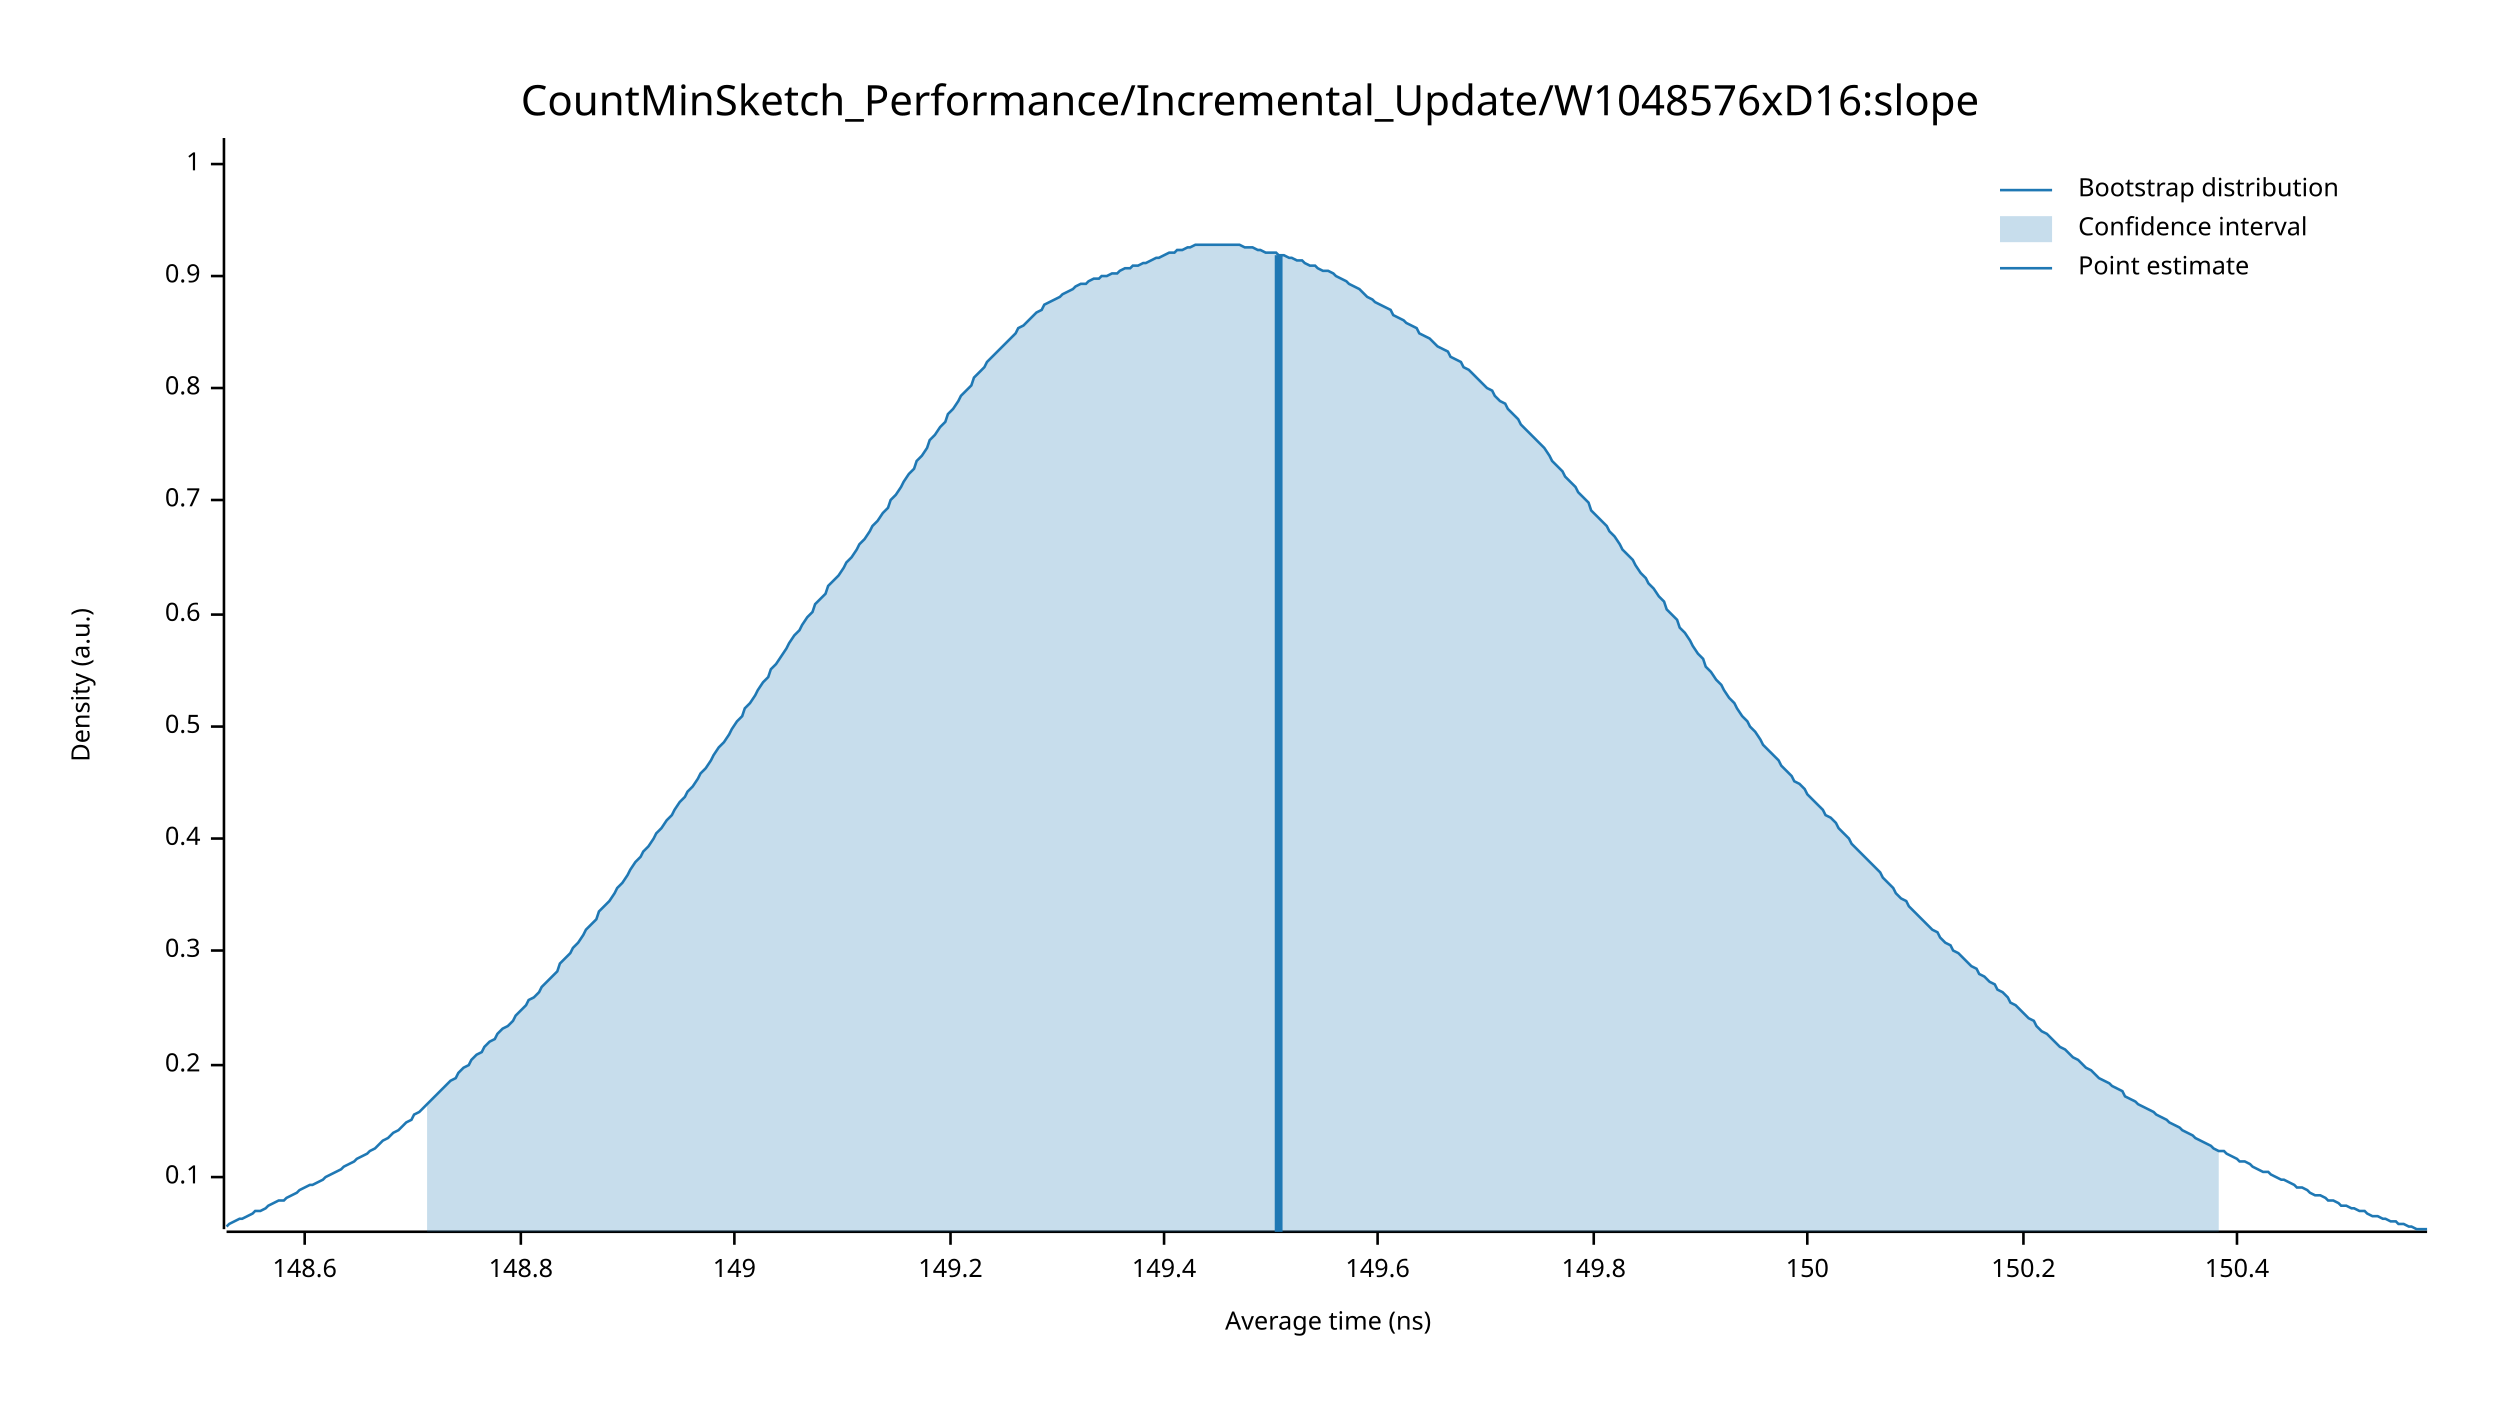
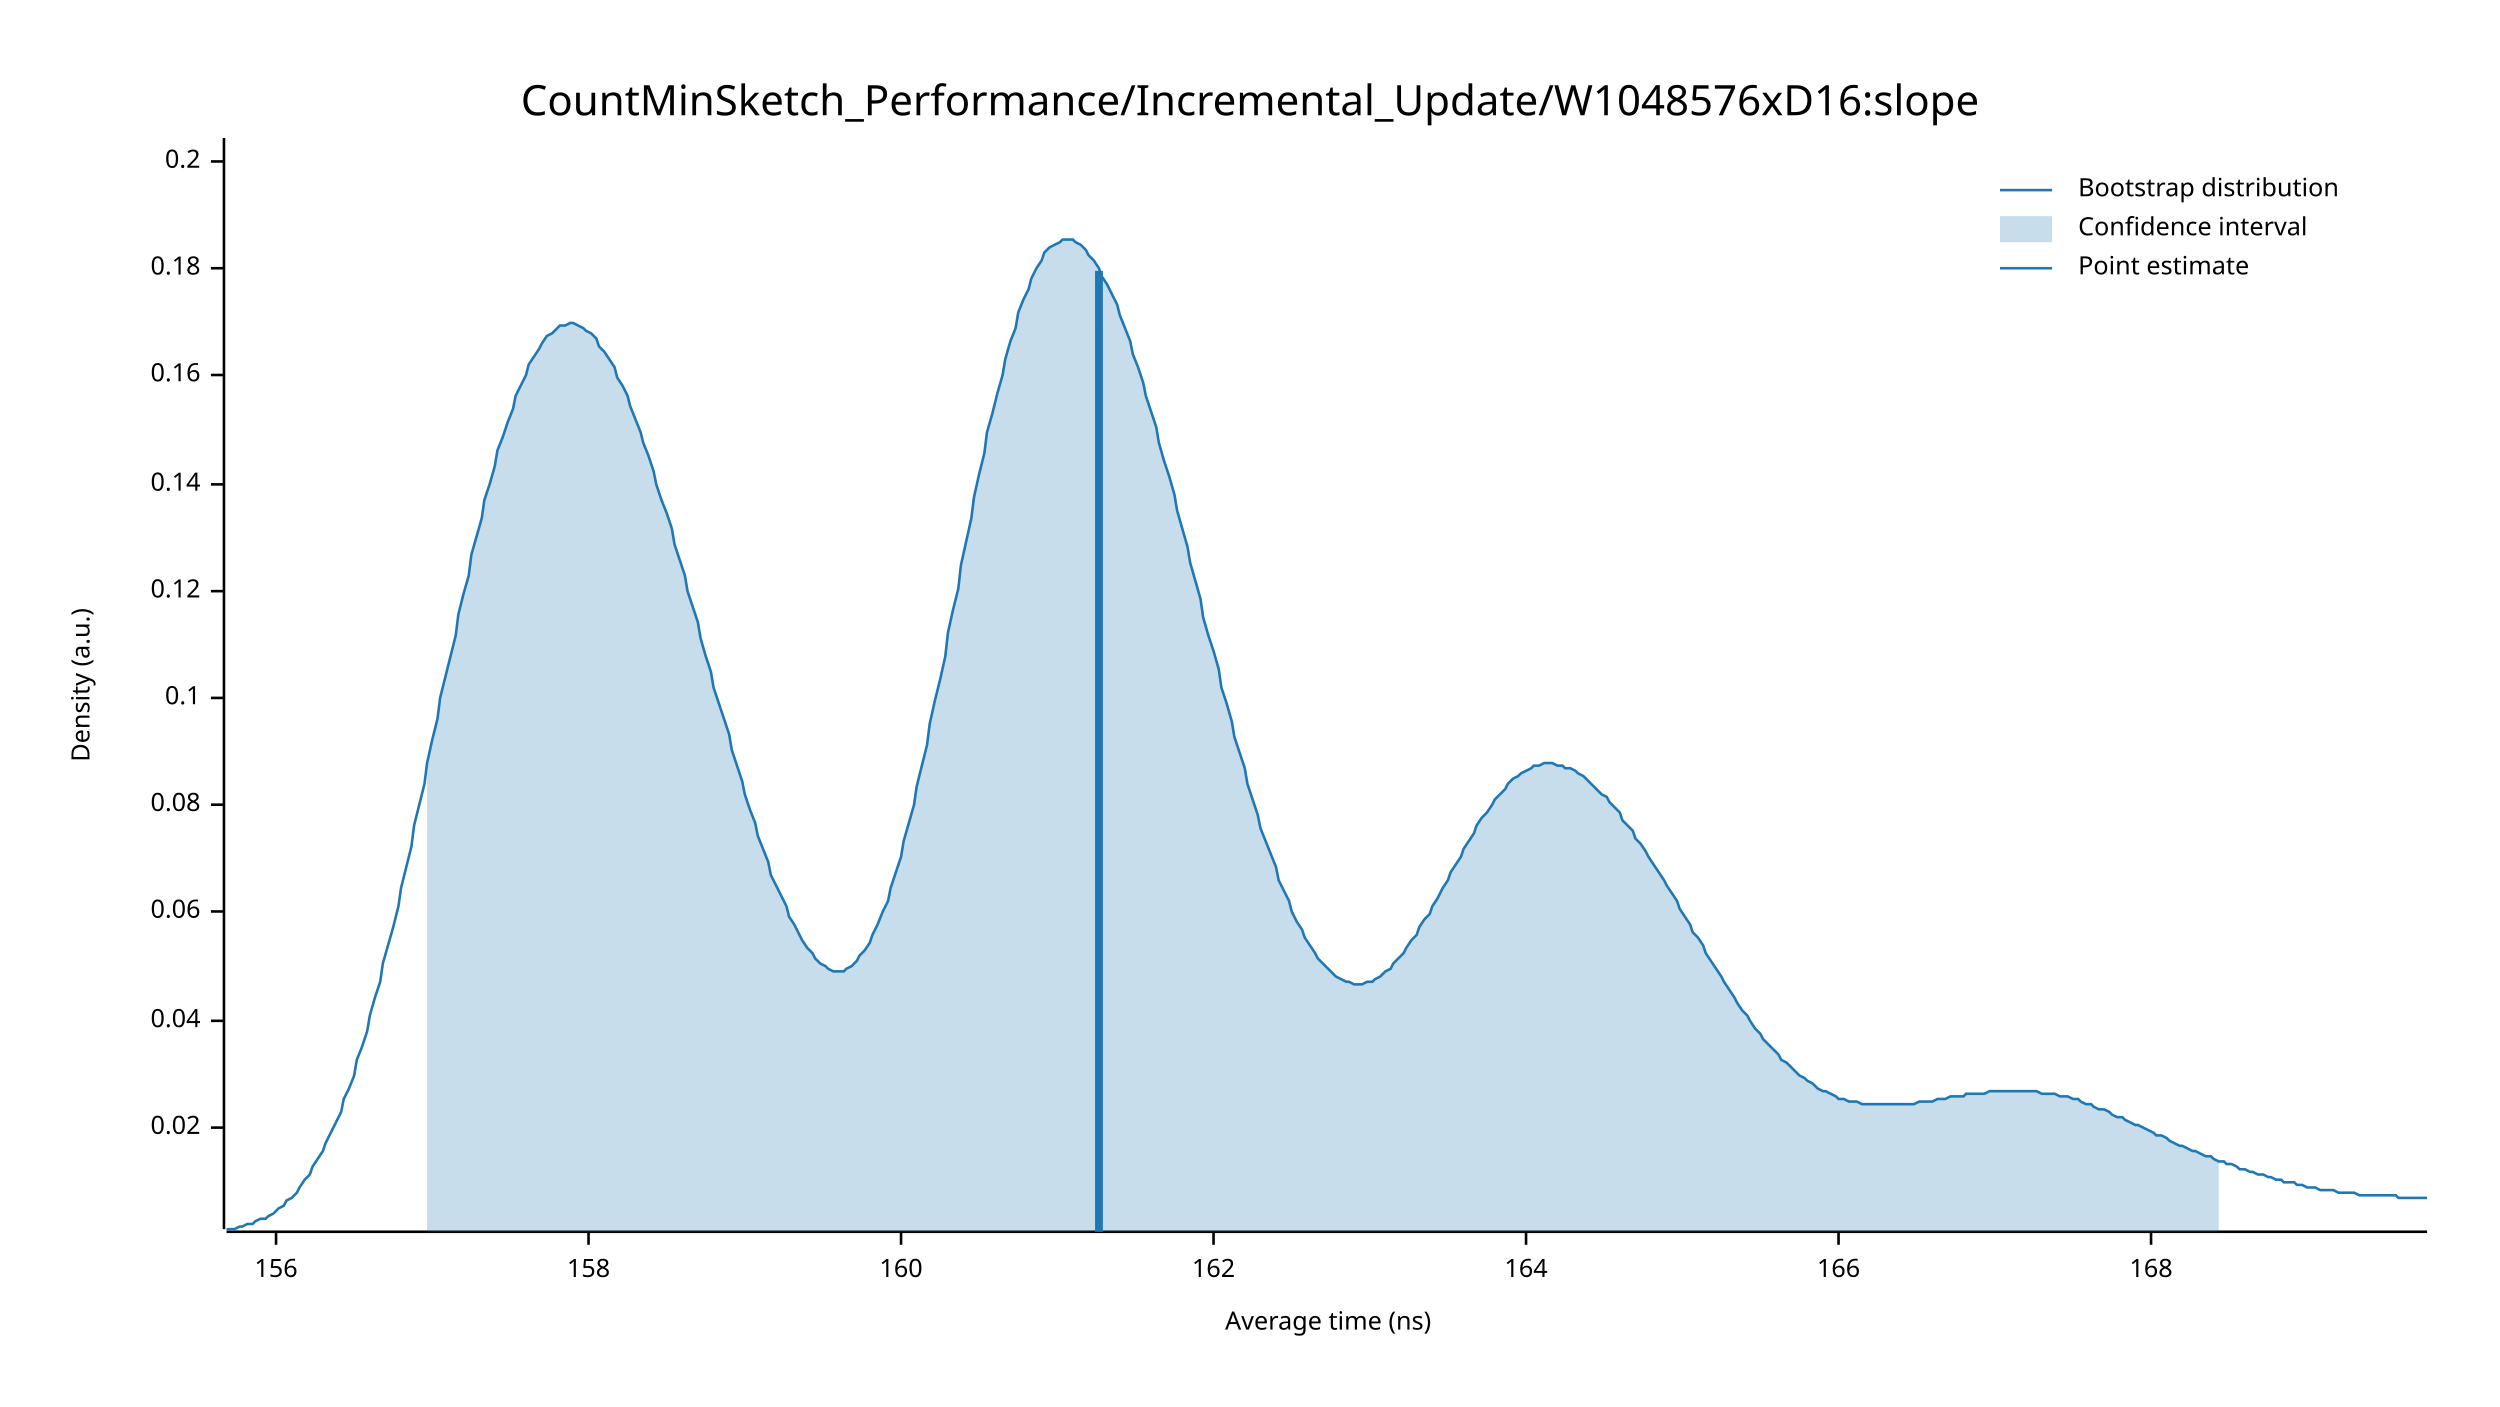
<svg xmlns="http://www.w3.org/2000/svg" width="960" height="540" viewBox="0 0 960 540">
  <text x="480" y="32" dy="0.76em" text-anchor="middle" font-family="sans-serif" font-size="16.129" opacity="1" fill="#000000">
CountMinSketch_Performance/Incremental_Update/W1048576xD16:slope
</text>
  <text x="27" y="263" dy="0.76em" text-anchor="middle" font-family="sans-serif" font-size="9.677" opacity="1" fill="#000000" transform="rotate(270, 27, 263)">
Density (a.u.)
</text>
  <text x="510" y="513" dy="-0.5ex" text-anchor="middle" font-family="sans-serif" font-size="9.677" opacity="1" fill="#000000">
Average time (ns)
</text>
  <polyline fill="none" opacity="1" stroke="#000000" stroke-width="1" points="86,53 86,472 " />
-   <text x="77" y="452" dy="0.5ex" text-anchor="end" font-family="sans-serif" font-size="9.677" opacity="1" fill="#000000">
+   <text x="77" y="433" dy="0.5ex" text-anchor="end" font-family="sans-serif" font-size="9.677" opacity="1" fill="#000000">
+ 0.02
+ </text>
+   <polyline fill="none" opacity="1" stroke="#000000" stroke-width="1" points="81,433 86,433 " />
+   <text x="77" y="392" dy="0.5ex" text-anchor="end" font-family="sans-serif" font-size="9.677" opacity="1" fill="#000000">
+ 0.04
+ </text>
+   <polyline fill="none" opacity="1" stroke="#000000" stroke-width="1" points="81,392 86,392 " />
+   <text x="77" y="350" dy="0.5ex" text-anchor="end" font-family="sans-serif" font-size="9.677" opacity="1" fill="#000000">
+ 0.06
+ </text>
+   <polyline fill="none" opacity="1" stroke="#000000" stroke-width="1" points="81,350 86,350 " />
+   <text x="77" y="309" dy="0.5ex" text-anchor="end" font-family="sans-serif" font-size="9.677" opacity="1" fill="#000000">
+ 0.08
+ </text>
+   <polyline fill="none" opacity="1" stroke="#000000" stroke-width="1" points="81,309 86,309 " />
+   <text x="77" y="268" dy="0.5ex" text-anchor="end" font-family="sans-serif" font-size="9.677" opacity="1" fill="#000000">
0.1
</text>
-   <polyline fill="none" opacity="1" stroke="#000000" stroke-width="1" points="81,452 86,452 " />
-   <text x="77" y="409" dy="0.5ex" text-anchor="end" font-family="sans-serif" font-size="9.677" opacity="1" fill="#000000">
+   <polyline fill="none" opacity="1" stroke="#000000" stroke-width="1" points="81,268 86,268 " />
+   <text x="77" y="227" dy="0.5ex" text-anchor="end" font-family="sans-serif" font-size="9.677" opacity="1" fill="#000000">
+ 0.12
+ </text>
+   <polyline fill="none" opacity="1" stroke="#000000" stroke-width="1" points="81,227 86,227 " />
+   <text x="77" y="186" dy="0.5ex" text-anchor="end" font-family="sans-serif" font-size="9.677" opacity="1" fill="#000000">
+ 0.14
+ </text>
+   <polyline fill="none" opacity="1" stroke="#000000" stroke-width="1" points="81,186 86,186 " />
+   <text x="77" y="144" dy="0.5ex" text-anchor="end" font-family="sans-serif" font-size="9.677" opacity="1" fill="#000000">
+ 0.16
+ </text>
+   <polyline fill="none" opacity="1" stroke="#000000" stroke-width="1" points="81,144 86,144 " />
+   <text x="77" y="103" dy="0.5ex" text-anchor="end" font-family="sans-serif" font-size="9.677" opacity="1" fill="#000000">
+ 0.18
+ </text>
+   <polyline fill="none" opacity="1" stroke="#000000" stroke-width="1" points="81,103 86,103 " />
+   <text x="77" y="62" dy="0.5ex" text-anchor="end" font-family="sans-serif" font-size="9.677" opacity="1" fill="#000000">
0.2
</text>
-   <polyline fill="none" opacity="1" stroke="#000000" stroke-width="1" points="81,409 86,409 " />
-   <text x="77" y="365" dy="0.5ex" text-anchor="end" font-family="sans-serif" font-size="9.677" opacity="1" fill="#000000">
- 0.3
+   <polyline fill="none" opacity="1" stroke="#000000" stroke-width="1" points="81,62 86,62 " />
+   <polyline fill="none" opacity="1" stroke="#000000" stroke-width="1" points="87,473 932,473 " />
+   <text x="106" y="483" dy="0.76em" text-anchor="middle" font-family="sans-serif" font-size="9.677" opacity="1" fill="#000000">
+ 156
</text>
-   <polyline fill="none" opacity="1" stroke="#000000" stroke-width="1" points="81,365 86,365 " />
-   <text x="77" y="322" dy="0.5ex" text-anchor="end" font-family="sans-serif" font-size="9.677" opacity="1" fill="#000000">
- 0.4
+   <polyline fill="none" opacity="1" stroke="#000000" stroke-width="1" points="106,473 106,478 " />
+   <text x="226" y="483" dy="0.76em" text-anchor="middle" font-family="sans-serif" font-size="9.677" opacity="1" fill="#000000">
+ 158
</text>
-   <polyline fill="none" opacity="1" stroke="#000000" stroke-width="1" points="81,322 86,322 " />
-   <text x="77" y="279" dy="0.5ex" text-anchor="end" font-family="sans-serif" font-size="9.677" opacity="1" fill="#000000">
- 0.5
+   <polyline fill="none" opacity="1" stroke="#000000" stroke-width="1" points="226,473 226,478 " />
+   <text x="346" y="483" dy="0.76em" text-anchor="middle" font-family="sans-serif" font-size="9.677" opacity="1" fill="#000000">
+ 160
</text>
-   <polyline fill="none" opacity="1" stroke="#000000" stroke-width="1" points="81,279 86,279 " />
-   <text x="77" y="236" dy="0.5ex" text-anchor="end" font-family="sans-serif" font-size="9.677" opacity="1" fill="#000000">
- 0.6
+   <polyline fill="none" opacity="1" stroke="#000000" stroke-width="1" points="346,473 346,478 " />
+   <text x="466" y="483" dy="0.76em" text-anchor="middle" font-family="sans-serif" font-size="9.677" opacity="1" fill="#000000">
+ 162
</text>
-   <polyline fill="none" opacity="1" stroke="#000000" stroke-width="1" points="81,236 86,236 " />
-   <text x="77" y="192" dy="0.5ex" text-anchor="end" font-family="sans-serif" font-size="9.677" opacity="1" fill="#000000">
- 0.7
+   <polyline fill="none" opacity="1" stroke="#000000" stroke-width="1" points="466,473 466,478 " />
+   <text x="586" y="483" dy="0.76em" text-anchor="middle" font-family="sans-serif" font-size="9.677" opacity="1" fill="#000000">
+ 164
</text>
-   <polyline fill="none" opacity="1" stroke="#000000" stroke-width="1" points="81,192 86,192 " />
-   <text x="77" y="149" dy="0.5ex" text-anchor="end" font-family="sans-serif" font-size="9.677" opacity="1" fill="#000000">
- 0.8
+   <polyline fill="none" opacity="1" stroke="#000000" stroke-width="1" points="586,473 586,478 " />
+   <text x="706" y="483" dy="0.76em" text-anchor="middle" font-family="sans-serif" font-size="9.677" opacity="1" fill="#000000">
+ 166
</text>
-   <polyline fill="none" opacity="1" stroke="#000000" stroke-width="1" points="81,149 86,149 " />
-   <text x="77" y="106" dy="0.5ex" text-anchor="end" font-family="sans-serif" font-size="9.677" opacity="1" fill="#000000">
- 0.9
+   <polyline fill="none" opacity="1" stroke="#000000" stroke-width="1" points="706,473 706,478 " />
+   <text x="826" y="483" dy="0.76em" text-anchor="middle" font-family="sans-serif" font-size="9.677" opacity="1" fill="#000000">
+ 168
</text>
-   <polyline fill="none" opacity="1" stroke="#000000" stroke-width="1" points="81,106 86,106 " />
-   <text x="77" y="63" dy="0.5ex" text-anchor="end" font-family="sans-serif" font-size="9.677" opacity="1" fill="#000000">
- 1
- </text>
-   <polyline fill="none" opacity="1" stroke="#000000" stroke-width="1" points="81,63 86,63 " />
-   <polyline fill="none" opacity="1" stroke="#000000" stroke-width="1" points="87,473 932,473 " />
-   <text x="117" y="483" dy="0.76em" text-anchor="middle" font-family="sans-serif" font-size="9.677" opacity="1" fill="#000000">
- 148.6
- </text>
-   <polyline fill="none" opacity="1" stroke="#000000" stroke-width="1" points="117,473 117,478 " />
-   <text x="200" y="483" dy="0.76em" text-anchor="middle" font-family="sans-serif" font-size="9.677" opacity="1" fill="#000000">
- 148.8
- </text>
-   <polyline fill="none" opacity="1" stroke="#000000" stroke-width="1" points="200,473 200,478 " />
-   <text x="282" y="483" dy="0.76em" text-anchor="middle" font-family="sans-serif" font-size="9.677" opacity="1" fill="#000000">
- 149
- </text>
-   <polyline fill="none" opacity="1" stroke="#000000" stroke-width="1" points="282,473 282,478 " />
-   <text x="365" y="483" dy="0.76em" text-anchor="middle" font-family="sans-serif" font-size="9.677" opacity="1" fill="#000000">
- 149.2
- </text>
-   <polyline fill="none" opacity="1" stroke="#000000" stroke-width="1" points="365,473 365,478 " />
-   <text x="447" y="483" dy="0.76em" text-anchor="middle" font-family="sans-serif" font-size="9.677" opacity="1" fill="#000000">
- 149.4
- </text>
-   <polyline fill="none" opacity="1" stroke="#000000" stroke-width="1" points="447,473 447,478 " />
-   <text x="529" y="483" dy="0.76em" text-anchor="middle" font-family="sans-serif" font-size="9.677" opacity="1" fill="#000000">
- 149.6
- </text>
-   <polyline fill="none" opacity="1" stroke="#000000" stroke-width="1" points="529,473 529,478 " />
-   <text x="612" y="483" dy="0.76em" text-anchor="middle" font-family="sans-serif" font-size="9.677" opacity="1" fill="#000000">
- 149.8
- </text>
-   <polyline fill="none" opacity="1" stroke="#000000" stroke-width="1" points="612,473 612,478 " />
-   <text x="694" y="483" dy="0.76em" text-anchor="middle" font-family="sans-serif" font-size="9.677" opacity="1" fill="#000000">
- 150
- </text>
-   <polyline fill="none" opacity="1" stroke="#000000" stroke-width="1" points="694,473 694,478 " />
-   <text x="777" y="483" dy="0.76em" text-anchor="middle" font-family="sans-serif" font-size="9.677" opacity="1" fill="#000000">
- 150.2
- </text>
-   <polyline fill="none" opacity="1" stroke="#000000" stroke-width="1" points="777,473 777,478 " />
-   <text x="859" y="483" dy="0.76em" text-anchor="middle" font-family="sans-serif" font-size="9.677" opacity="1" fill="#000000">
- 150.4
- </text>
-   <polyline fill="none" opacity="1" stroke="#000000" stroke-width="1" points="859,473 859,478 " />
-   <polyline fill="none" opacity="1" stroke="#1F78B4" stroke-width="1" points="87,471 88,470 90,469 92,468 93,468 95,467 97,466 98,465 100,465 102,464 103,463 105,462 107,461 109,461 110,460 112,459 114,458 115,457 117,456 119,455 120,455 122,454 124,453 125,452 127,451 129,450 131,449 132,448 134,447 136,446 137,445 139,444 141,443 142,442 144,441 146,439 147,438 149,437 151,435 153,434 154,433 156,431 158,430 159,428 161,427 163,425 164,424 166,422 168,420 169,419 171,417 173,415 175,414 176,412 178,410 180,409 181,407 183,405 185,404 186,402 188,400 190,399 191,397 193,395 195,394 197,392 198,390 200,388 202,386 203,384 205,383 207,381 208,379 210,377 212,375 214,373 215,370 217,368 219,366 220,364 222,362 224,359 225,357 227,355 229,353 230,350 232,348 234,346 236,343 237,341 239,339 241,336 242,334 244,331 246,329 247,327 249,325 251,322 252,320 254,318 256,315 258,313 259,311 261,308 263,306 264,304 266,302 268,299 269,297 271,295 273,292 274,290 276,287 278,285 280,282 281,280 283,277 285,275 286,272 288,270 290,267 291,265 293,262 295,260 296,257 298,255 300,252 302,249 303,247 305,244 307,242 308,240 310,237 312,235 313,232 315,230 317,228 318,225 320,223 322,221 324,218 325,216 327,214 329,211 330,209 332,207 334,204 335,202 337,200 339,197 341,195 342,192 344,190 346,187 347,185 349,182 351,180 352,177 354,175 356,172 357,169 359,167 361,164 363,162 364,159 366,157 368,154 369,152 371,150 373,148 374,145 376,143 378,141 379,139 381,137 383,135 385,133 386,132 388,130 390,128 391,126 393,125 395,123 396,122 398,120 400,119 401,117 403,116 405,115 407,114 408,113 410,112 412,111 413,110 415,109 417,109 418,108 420,107 422,107 423,106 425,106 427,105 429,105 430,104 432,103 434,103 435,102 437,102 439,101 440,101 442,100 444,99 445,99 447,98 449,97 451,97 452,96 454,96 456,95 457,95 459,94 461,94 462,94 464,94 466,94 468,94 469,94 471,94 473,94 474,94 476,94 478,95 479,95 481,95 483,96 484,96 486,97 488,97 490,97 491,98 493,98 495,99 496,99 498,100 500,100 501,101 503,102 505,102 506,103 508,104 510,104 512,105 513,106 515,107 517,108 518,109 520,110 522,111 523,112 525,114 527,115 528,116 530,117 532,118 534,119 535,121 537,122 539,123 540,124 542,125 544,126 545,128 547,129 549,130 550,131 552,133 554,134 556,135 557,137 559,138 561,139 562,141 564,142 566,144 567,145 569,147 571,149 573,150 574,152 576,154 578,155 579,157 581,159 583,161 584,163 586,165 588,167 589,168 591,170 593,172 595,175 596,177 598,179 600,181 601,183 603,185 605,187 606,189 608,191 610,193 611,196 613,198 615,200 617,202 618,204 620,206 622,209 623,211 625,213 627,215 628,217 630,220 632,222 633,224 635,226 637,229 639,231 640,234 642,236 644,238 645,241 647,243 649,246 650,248 652,251 654,253 655,256 657,258 659,261 661,263 662,265 664,268 666,270 667,272 669,275 671,277 672,279 674,281 676,284 677,286 679,288 681,290 683,292 684,294 686,296 688,298 689,300 691,301 693,303 694,305 696,307 698,309 700,311 701,313 703,314 705,316 706,318 708,320 710,322 711,324 713,326 715,328 716,329 718,331 720,333 722,335 723,337 725,339 727,341 728,343 730,345 732,346 733,348 735,350 737,352 738,353 740,355 742,357 744,358 745,360 747,362 749,363 750,365 752,366 754,368 755,369 757,371 759,372 760,374 762,375 764,377 766,378 767,380 769,381 771,383 772,385 774,386 776,388 777,389 779,391 781,392 782,394 784,396 786,397 788,399 789,400 791,402 793,403 794,404 796,406 798,407 799,408 801,410 803,411 804,412 806,414 808,415 810,416 811,417 813,418 815,419 816,421 818,422 820,423 821,424 823,425 825,426 827,427 828,428 830,429 832,430 833,431 835,432 837,433 838,434 840,435 842,436 843,437 845,438 847,439 849,440 850,441 852,442 854,442 855,443 857,444 859,445 860,446 862,446 864,447 865,448 867,449 869,450 871,450 872,451 874,452 876,453 877,453 879,454 881,455 882,456 884,456 886,457 887,458 889,459 891,459 893,460 894,461 896,461 898,462 899,463 901,463 903,464 904,464 906,465 908,465 909,466 911,467 913,467 915,468 916,468 918,469 920,469 921,470 923,470 925,471 926,471 928,472 930,472 932,472 " />
-   <polygon opacity="0.25" fill="#1F78B4" points="164,424 166,422 168,420 169,419 171,417 173,415 175,414 176,412 178,410 180,409 181,407 183,405 185,404 186,402 188,400 190,399 191,397 193,395 195,394 197,392 198,390 200,388 202,386 203,384 205,383 207,381 208,379 210,377 212,375 214,373 215,370 217,368 219,366 220,364 222,362 224,359 225,357 227,355 229,353 230,350 232,348 234,346 236,343 237,341 239,339 241,336 242,334 244,331 246,329 247,327 249,325 251,322 252,320 254,318 256,315 258,313 259,311 261,308 263,306 264,304 266,302 268,299 269,297 271,295 273,292 274,290 276,287 278,285 280,282 281,280 283,277 285,275 286,272 288,270 290,267 291,265 293,262 295,260 296,257 298,255 300,252 302,249 303,247 305,244 307,242 308,240 310,237 312,235 313,232 315,230 317,228 318,225 320,223 322,221 324,218 325,216 327,214 329,211 330,209 332,207 334,204 335,202 337,200 339,197 341,195 342,192 344,190 346,187 347,185 349,182 351,180 352,177 354,175 356,172 357,169 359,167 361,164 363,162 364,159 366,157 368,154 369,152 371,150 373,148 374,145 376,143 378,141 379,139 381,137 383,135 385,133 386,132 388,130 390,128 391,126 393,125 395,123 396,122 398,120 400,119 401,117 403,116 405,115 407,114 408,113 410,112 412,111 413,110 415,109 417,109 418,108 420,107 422,107 423,106 425,106 427,105 429,105 430,104 432,103 434,103 435,102 437,102 439,101 440,101 442,100 444,99 445,99 447,98 449,97 451,97 452,96 454,96 456,95 457,95 459,94 461,94 462,94 464,94 466,94 468,94 469,94 471,94 473,94 474,94 476,94 478,95 479,95 481,95 483,96 484,96 486,97 488,97 490,97 491,98 493,98 495,99 496,99 498,100 500,100 501,101 503,102 505,102 506,103 508,104 510,104 512,105 513,106 515,107 517,108 518,109 520,110 522,111 523,112 525,114 527,115 528,116 530,117 532,118 534,119 535,121 537,122 539,123 540,124 542,125 544,126 545,128 547,129 549,130 550,131 552,133 554,134 556,135 557,137 559,138 561,139 562,141 564,142 566,144 567,145 569,147 571,149 573,150 574,152 576,154 578,155 579,157 581,159 583,161 584,163 586,165 588,167 589,168 591,170 593,172 595,175 596,177 598,179 600,181 601,183 603,185 605,187 606,189 608,191 610,193 611,196 613,198 615,200 617,202 618,204 620,206 622,209 623,211 625,213 627,215 628,217 630,220 632,222 633,224 635,226 637,229 639,231 640,234 642,236 644,238 645,241 647,243 649,246 650,248 652,251 654,253 655,256 657,258 659,261 661,263 662,265 664,268 666,270 667,272 669,275 671,277 672,279 674,281 676,284 677,286 679,288 681,290 683,292 684,294 686,296 688,298 689,300 691,301 693,303 694,305 696,307 698,309 700,311 701,313 703,314 705,316 706,318 708,320 710,322 711,324 713,326 715,328 716,329 718,331 720,333 722,335 723,337 725,339 727,341 728,343 730,345 732,346 733,348 735,350 737,352 738,353 740,355 742,357 744,358 745,360 747,362 749,363 750,365 752,366 754,368 755,369 757,371 759,372 760,374 762,375 764,377 766,378 767,380 769,381 771,383 772,385 774,386 776,388 777,389 779,391 781,392 782,394 784,396 786,397 788,399 789,400 791,402 793,403 794,404 796,406 798,407 799,408 801,410 803,411 804,412 806,414 808,415 810,416 811,417 813,418 815,419 816,421 818,422 820,423 821,424 823,425 825,426 827,427 828,428 830,429 832,430 833,431 835,432 837,433 838,434 840,435 842,436 843,437 845,438 847,439 849,440 850,441 852,442 852,473 164,473 " />
-   <polyline fill="none" opacity="1" stroke="#1F78B4" stroke-width="3" points="491,473 491,98 " />
+   <polyline fill="none" opacity="1" stroke="#000000" stroke-width="1" points="826,473 826,478 " />
+   <polyline fill="none" opacity="1" stroke="#1F78B4" stroke-width="1" points="87,472 88,472 90,472 92,471 93,471 95,470 97,470 98,469 100,468 102,468 103,467 105,466 107,464 109,463 110,461 112,460 114,458 115,456 117,453 119,451 120,448 122,445 124,442 125,439 127,435 129,431 131,427 132,422 134,418 136,413 137,407 139,402 141,396 142,390 144,383 146,377 147,370 149,363 151,356 153,348 154,341 156,333 158,325 159,317 161,309 163,301 164,293 166,284 168,276 169,268 171,260 173,252 175,244 176,236 178,228 180,221 181,213 183,206 185,199 186,192 188,186 190,179 191,173 193,168 195,162 197,157 198,152 200,148 202,144 203,140 205,137 207,134 208,132 210,129 212,128 214,126 215,125 217,125 219,124 220,124 222,125 224,126 225,127 227,128 229,130 230,133 232,135 234,138 236,141 237,145 239,148 241,152 242,156 244,161 246,166 247,170 249,175 251,181 252,186 254,192 256,197 258,203 259,209 261,215 263,221 264,227 266,233 268,239 269,245 271,252 273,258 274,264 276,270 278,276 280,282 281,288 283,294 285,300 286,305 288,311 290,316 291,321 293,326 295,331 296,336 298,340 300,344 302,348 303,352 305,355 307,359 308,361 310,364 312,366 313,368 315,370 317,371 318,372 320,373 322,373 324,373 325,372 327,371 329,369 330,367 332,365 334,362 335,359 337,355 339,350 341,346 342,341 344,335 346,329 347,323 349,316 351,309 352,302 354,294 356,286 357,278 359,269 361,261 363,252 364,243 366,234 368,226 369,217 371,208 373,199 374,191 376,182 378,174 379,166 381,159 383,151 385,144 386,138 388,131 390,126 391,120 393,115 395,111 396,107 398,103 400,100 401,97 403,95 405,94 407,93 408,92 410,92 412,92 413,93 415,94 417,96 418,98 420,100 422,103 423,106 425,109 427,113 429,117 430,121 432,126 434,131 435,136 437,141 439,147 440,152 442,158 444,164 445,170 447,177 449,183 451,190 452,196 454,203 456,210 457,216 459,223 461,230 462,237 464,244 466,250 468,257 469,264 471,270 473,277 474,283 476,289 478,295 479,301 481,307 483,313 484,318 486,323 488,328 490,333 491,338 493,342 495,346 496,350 498,354 500,357 501,360 503,363 505,366 506,368 508,370 510,372 512,374 513,375 515,376 517,377 518,377 520,378 522,378 523,378 525,377 527,377 528,376 530,375 532,373 534,372 535,370 537,368 539,366 540,364 542,361 544,359 545,356 547,353 549,351 550,348 552,345 554,341 556,338 557,335 559,332 561,329 562,326 564,323 566,320 567,317 569,314 571,312 573,309 574,307 576,305 578,303 579,301 581,299 583,298 584,297 586,296 588,295 589,294 591,294 593,293 595,293 596,293 598,294 600,294 601,295 603,295 605,296 606,297 608,298 610,300 611,301 613,303 615,305 617,306 618,308 620,310 622,312 623,315 625,317 627,319 628,322 630,324 632,327 633,329 635,332 637,335 639,338 640,340 642,343 644,346 645,349 647,352 649,355 650,358 652,360 654,363 655,366 657,369 659,372 661,375 662,377 664,380 666,383 667,385 669,388 671,390 672,392 674,395 676,397 677,399 679,401 681,403 683,405 684,407 686,408 688,410 689,411 691,413 693,414 694,415 696,416 698,418 700,419 701,419 703,420 705,421 706,422 708,422 710,423 711,423 713,423 715,424 716,424 718,424 720,424 722,424 723,424 725,424 727,424 728,424 730,424 732,424 733,424 735,424 737,423 738,423 740,423 742,423 744,422 745,422 747,422 749,421 750,421 752,421 754,421 755,420 757,420 759,420 760,420 762,420 764,419 766,419 767,419 769,419 771,419 772,419 774,419 776,419 777,419 779,419 781,419 782,419 784,420 786,420 788,420 789,420 791,421 793,421 794,421 796,422 798,422 799,423 801,424 803,424 804,425 806,426 808,426 810,427 811,428 813,429 815,429 816,430 818,431 820,432 821,432 823,433 825,434 827,435 828,436 830,436 832,437 833,438 835,439 837,440 838,440 840,441 842,442 843,442 845,443 847,444 849,444 850,445 852,446 854,446 855,447 857,447 859,448 860,449 862,449 864,450 865,450 867,451 869,451 871,452 872,452 874,453 876,453 877,454 879,454 881,454 882,455 884,455 886,456 887,456 889,456 891,457 893,457 894,457 896,457 898,458 899,458 901,458 903,458 904,458 906,459 908,459 909,459 911,459 913,459 915,459 916,459 918,459 920,459 921,460 923,460 925,460 926,460 928,460 930,460 932,460 " />
+   <polygon opacity="0.25" fill="#1F78B4" points="164,293 166,284 168,276 169,268 171,260 173,252 175,244 176,236 178,228 180,221 181,213 183,206 185,199 186,192 188,186 190,179 191,173 193,168 195,162 197,157 198,152 200,148 202,144 203,140 205,137 207,134 208,132 210,129 212,128 214,126 215,125 217,125 219,124 220,124 222,125 224,126 225,127 227,128 229,130 230,133 232,135 234,138 236,141 237,145 239,148 241,152 242,156 244,161 246,166 247,170 249,175 251,181 252,186 254,192 256,197 258,203 259,209 261,215 263,221 264,227 266,233 268,239 269,245 271,252 273,258 274,264 276,270 278,276 280,282 281,288 283,294 285,300 286,305 288,311 290,316 291,321 293,326 295,331 296,336 298,340 300,344 302,348 303,352 305,355 307,359 308,361 310,364 312,366 313,368 315,370 317,371 318,372 320,373 322,373 324,373 325,372 327,371 329,369 330,367 332,365 334,362 335,359 337,355 339,350 341,346 342,341 344,335 346,329 347,323 349,316 351,309 352,302 354,294 356,286 357,278 359,269 361,261 363,252 364,243 366,234 368,226 369,217 371,208 373,199 374,191 376,182 378,174 379,166 381,159 383,151 385,144 386,138 388,131 390,126 391,120 393,115 395,111 396,107 398,103 400,100 401,97 403,95 405,94 407,93 408,92 410,92 412,92 413,93 415,94 417,96 418,98 420,100 422,103 423,106 425,109 427,113 429,117 430,121 432,126 434,131 435,136 437,141 439,147 440,152 442,158 444,164 445,170 447,177 449,183 451,190 452,196 454,203 456,210 457,216 459,223 461,230 462,237 464,244 466,250 468,257 469,264 471,270 473,277 474,283 476,289 478,295 479,301 481,307 483,313 484,318 486,323 488,328 490,333 491,338 493,342 495,346 496,350 498,354 500,357 501,360 503,363 505,366 506,368 508,370 510,372 512,374 513,375 515,376 517,377 518,377 520,378 522,378 523,378 525,377 527,377 528,376 530,375 532,373 534,372 535,370 537,368 539,366 540,364 542,361 544,359 545,356 547,353 549,351 550,348 552,345 554,341 556,338 557,335 559,332 561,329 562,326 564,323 566,320 567,317 569,314 571,312 573,309 574,307 576,305 578,303 579,301 581,299 583,298 584,297 586,296 588,295 589,294 591,294 593,293 595,293 596,293 598,294 600,294 601,295 603,295 605,296 606,297 608,298 610,300 611,301 613,303 615,305 617,306 618,308 620,310 622,312 623,315 625,317 627,319 628,322 630,324 632,327 633,329 635,332 637,335 639,338 640,340 642,343 644,346 645,349 647,352 649,355 650,358 652,360 654,363 655,366 657,369 659,372 661,375 662,377 664,380 666,383 667,385 669,388 671,390 672,392 674,395 676,397 677,399 679,401 681,403 683,405 684,407 686,408 688,410 689,411 691,413 693,414 694,415 696,416 698,418 700,419 701,419 703,420 705,421 706,422 708,422 710,423 711,423 713,423 715,424 716,424 718,424 720,424 722,424 723,424 725,424 727,424 728,424 730,424 732,424 733,424 735,424 737,423 738,423 740,423 742,423 744,422 745,422 747,422 749,421 750,421 752,421 754,421 755,420 757,420 759,420 760,420 762,420 764,419 766,419 767,419 769,419 771,419 772,419 774,419 776,419 777,419 779,419 781,419 782,419 784,420 786,420 788,420 789,420 791,421 793,421 794,421 796,422 798,422 799,423 801,424 803,424 804,425 806,426 808,426 810,427 811,428 813,429 815,429 816,430 818,431 820,432 821,432 823,433 825,434 827,435 828,436 830,436 832,437 833,438 835,439 837,440 838,440 840,441 842,442 843,442 845,443 847,444 849,444 850,445 852,446 852,473 164,473 " />
+   <polyline fill="none" opacity="1" stroke="#1F78B4" stroke-width="3" points="422,473 422,104 " />
  <text x="798" y="68" dy="0.76em" text-anchor="start" font-family="sans-serif" font-size="9.677" opacity="1" fill="#000000">
Bootstrap distribution
</text>
  <text x="798" y="83" dy="0.76em" text-anchor="start" font-family="sans-serif" font-size="9.677" opacity="1" fill="#000000">
Confidence interval
</text>
  <text x="798" y="98" dy="0.76em" text-anchor="start" font-family="sans-serif" font-size="9.677" opacity="1" fill="#000000">
Point estimate
</text>
  <polyline fill="none" opacity="1" stroke="#1F78B4" stroke-width="1" points="768,73 788,73 " />
  <rect x="768" y="83" width="20" height="10" opacity="0.25" fill="#1F78B4" stroke="none" />
  <polyline fill="none" opacity="1" stroke="#1F78B4" stroke-width="1" points="768,103 788,103 " />
</svg>
